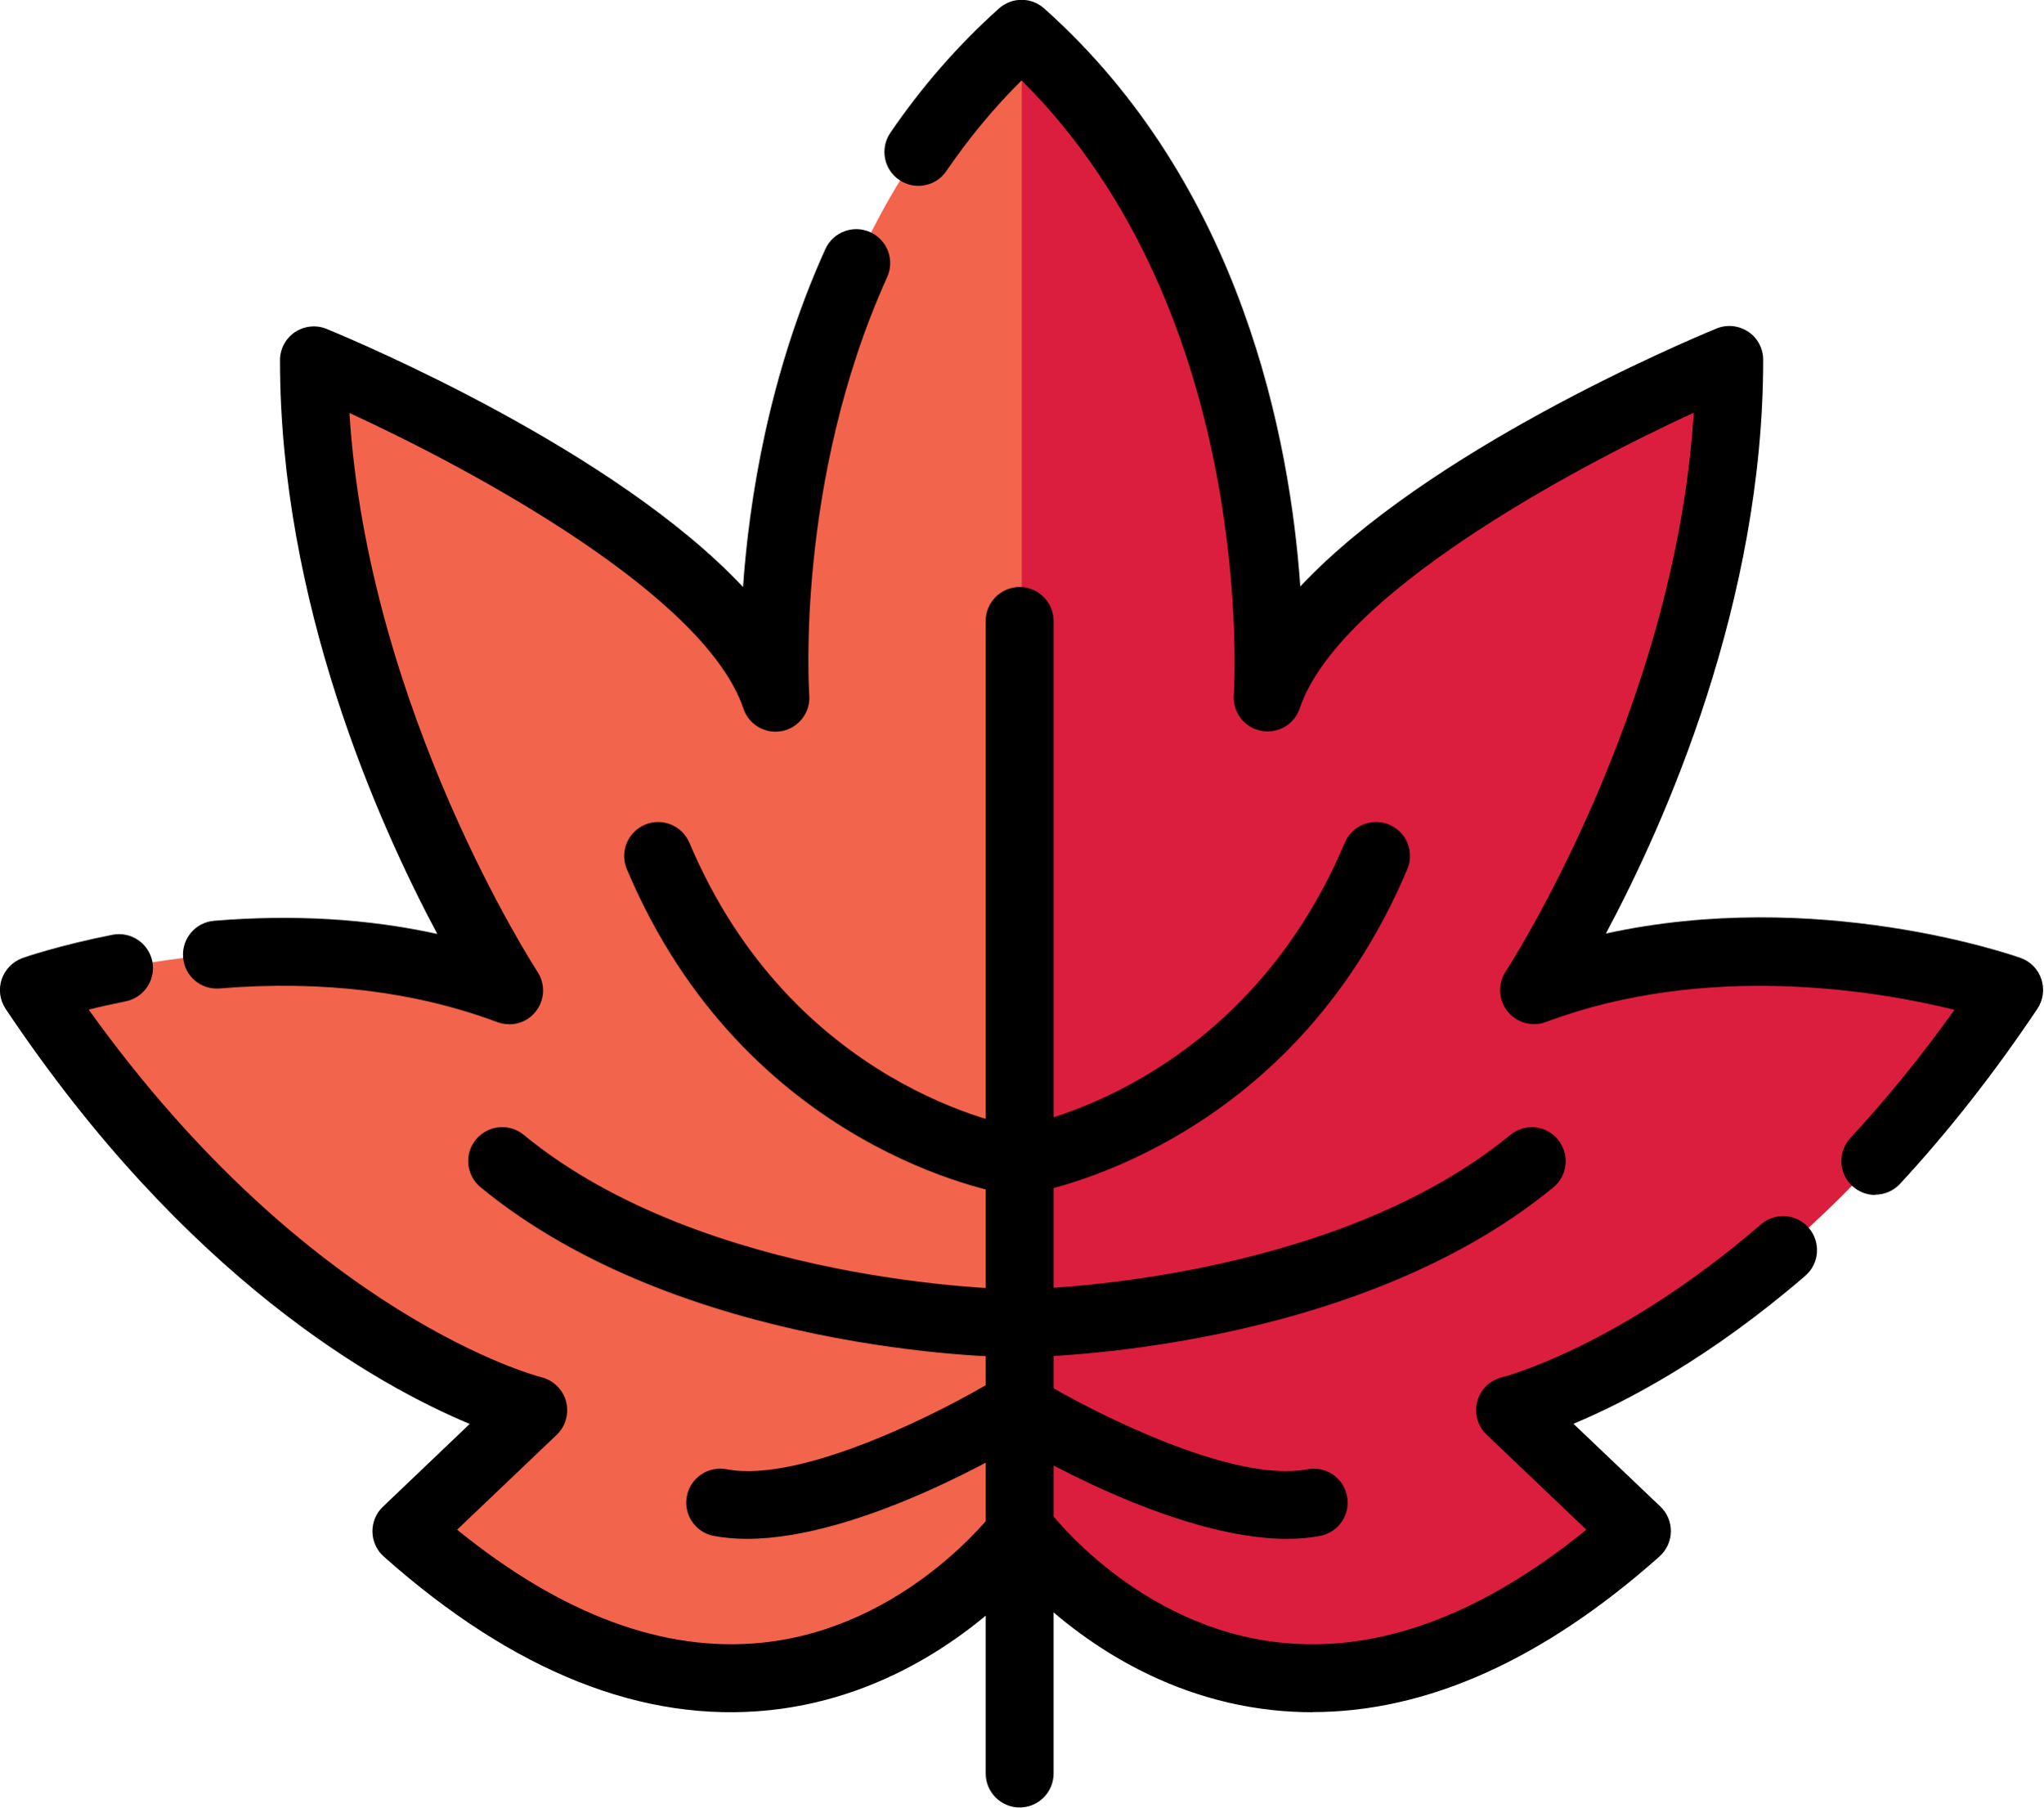
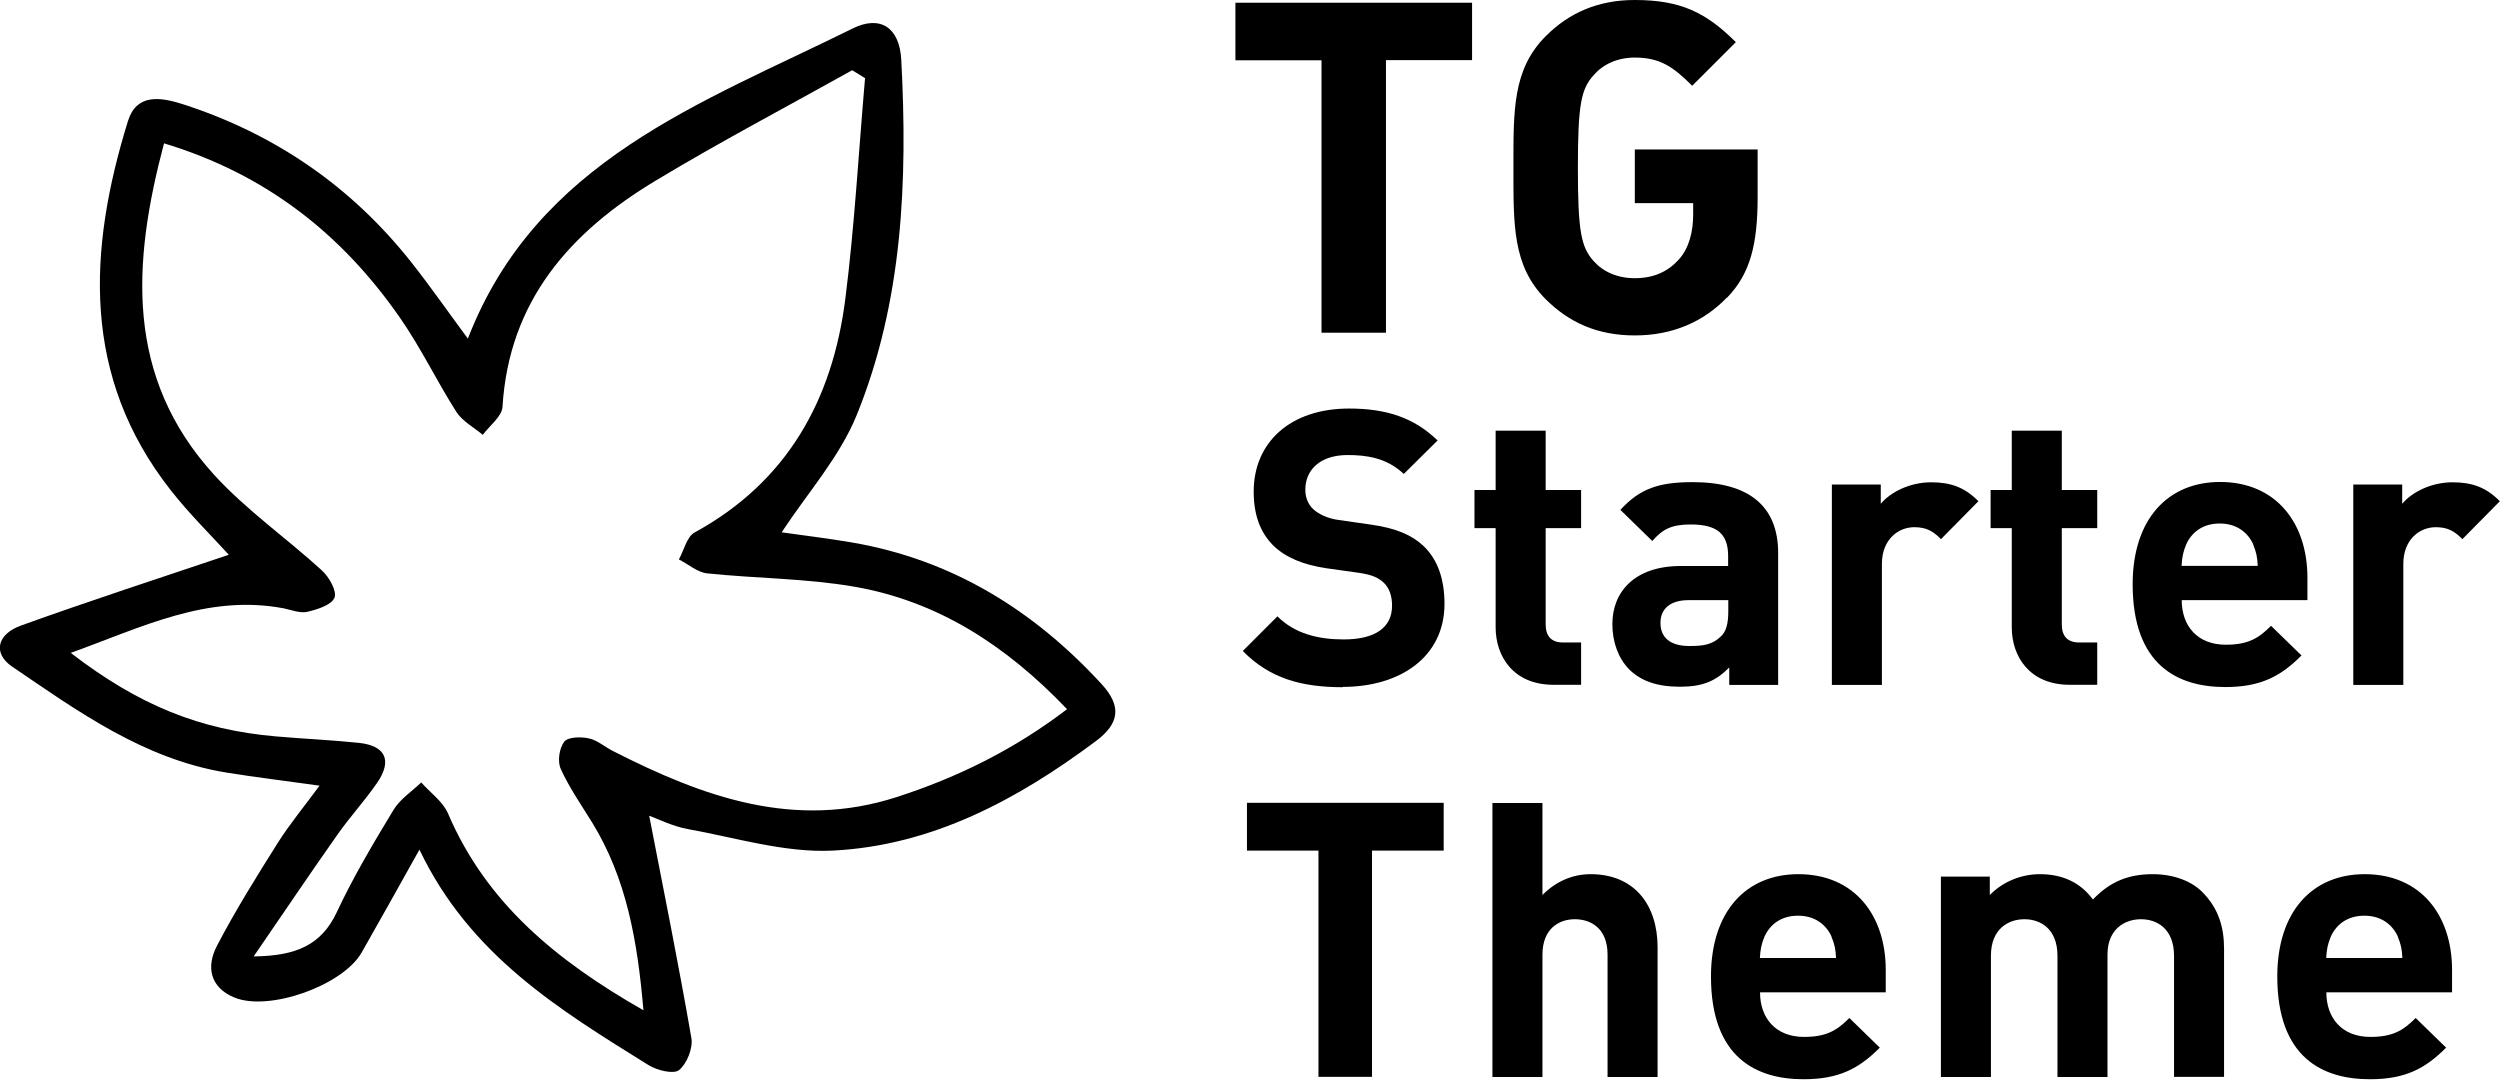
- <svg xmlns="http://www.w3.org/2000/svg" id="Layer_2" data-name="Layer 2" viewBox="0 0 147.42 130.4">
+ <svg xmlns="http://www.w3.org/2000/svg" id="Layer_2" data-name="Layer 2" viewBox="0 0 155.92 67.31">
  <defs>
    <style>
      .cls-1 {
-         fill: #dc1e3e;
-       }
- 
-       .cls-2 {
-         fill: #f2644b;
+         stroke-width: 0px;
      }
    </style>
  </defs>
  <g id="Layer_1-2" data-name="Layer 1">
    <g>
-       <path class="cls-2" d="m144.98,71.44s-17.57-6.24-34.29,0c0,0,14.09-21.39,14.09-45.46,0,0-29.15,12-33.31,24.35,0,0,2.24-30.05-17.75-47.88-19.99,17.83-17.75,47.88-17.75,47.88-4.16-12.34-33.31-24.35-33.31-24.35,0,24.07,14.09,45.46,14.09,45.46-16.72-6.24-34.29,0-34.29,0,17.27,25.85,36.03,30.31,36.03,30.31l-9.16,8.73c26.87,23.88,44.4-.02,44.4-.02,0,0,17.53,23.9,44.4.02l-9.16-8.73s18.76-4.46,36.03-30.31Z" />
-       <path class="cls-1" d="m144.98,71.44s-17.57-6.24-34.29,0c0,0,14.09-21.39,14.09-45.46,0,0-29.15,12-33.31,24.35,0,0,2.24-30.05-17.75-47.88v108s17.53,23.9,44.4.02l-9.16-8.73s18.76-4.46,36.03-30.31Z" />
-       <path d="m135.3,86.21c-.6,0-1.19-.22-1.66-.65-.99-.92-1.05-2.47-.13-3.46,2.61-2.82,5.13-5.92,7.51-9.25-5.61-1.38-17.86-3.46-29.48.88-.99.37-2.11.06-2.77-.77-.66-.83-.71-1.99-.13-2.87.13-.2,12.23-18.85,13.57-40.32-9.3,4.28-25.7,13.24-28.43,21.33-.39,1.17-1.58,1.86-2.8,1.62-1.21-.24-2.05-1.35-1.96-2.58.02-.28,1.77-27.39-15.31-44.34-1.99,1.97-3.81,4.17-5.43,6.54-.76,1.12-2.28,1.4-3.4.64-1.12-.76-1.4-2.28-.64-3.4,2.28-3.34,4.92-6.36,7.84-8.97.93-.83,2.33-.83,3.26,0,14.31,12.76,17.74,31.17,18.48,41.7,9.22-9.82,27.53-17.58,30.03-18.61.75-.31,1.61-.22,2.29.23.68.45,1.08,1.22,1.08,2.03,0,17.49-7.07,33.39-11.35,41.39,15.23-3.34,29.26,1.53,29.92,1.76.71.25,1.27.82,1.5,1.54.24.72.13,1.5-.29,2.13-3.08,4.6-6.41,8.85-9.91,12.63-.48.52-1.14.78-1.79.78Z" />
-       <path d="m94.7,123.53c-.95,0-1.89-.05-2.84-.15-8.92-.95-15.17-6.14-18.15-9.21-2.98,3.07-9.24,8.26-18.15,9.21-9.14.97-18.51-2.76-27.87-11.08-.51-.45-.81-1.1-.82-1.79-.01-.68.26-1.34.76-1.81l6.26-5.97c-6.65-2.77-20.47-10.47-33.48-29.94-.42-.63-.53-1.41-.29-2.13.24-.72.79-1.28,1.5-1.54.1-.04,2.56-.9,6.49-1.68,1.33-.26,2.61.6,2.88,1.92.26,1.33-.6,2.61-1.92,2.88-1,.2-1.9.4-2.67.6,15.9,22.2,32.48,26.48,32.65,26.52.87.21,1.56.88,1.79,1.75.23.86-.03,1.79-.67,2.4l-7.19,6.85c7.56,6.14,14.95,8.88,22.02,8.15,10.38-1.07,16.69-9.44,16.75-9.52.46-.62,1.19-.99,1.97-.99h0c.78,0,1.51.37,1.97,1,.06.08,6.37,8.44,16.75,9.51,7.07.74,14.46-2.01,22.02-8.15l-7.19-6.85c-.65-.62-.91-1.54-.68-2.41.23-.87.92-1.53,1.8-1.74.07-.02,8.33-2.11,18.67-11.03,1.02-.88,2.57-.77,3.45.26.88,1.02.77,2.57-.25,3.45-6.91,5.96-12.97,9.11-16.73,10.68l6.27,5.97c.5.47.77,1.13.76,1.81-.01.68-.31,1.33-.82,1.79-8.39,7.46-16.8,11.23-25.04,11.23Z" />
-       <path d="m36.74,73.89c-.29,0-.58-.05-.86-.15-5.94-2.22-12.68-3.03-20.03-2.43-1.37.11-2.53-.89-2.64-2.24-.11-1.35.89-2.53,2.24-2.64,5.71-.47,11.1-.15,16.1.95-4.27-8-11.35-23.9-11.35-41.39,0-.82.41-1.58,1.08-2.03.68-.45,1.54-.54,2.29-.23,2.5,1.03,20.83,8.79,30.04,18.62.44-6.26,1.85-15.34,5.94-24.38.56-1.23,2.01-1.78,3.24-1.22,1.23.56,1.78,2.01,1.22,3.24-6.68,14.77-5.63,30.02-5.62,30.17.09,1.23-.75,2.33-1.95,2.58-1.2.24-2.41-.45-2.8-1.62-2.73-8.09-19.13-17.05-28.43-21.33,1.34,21.51,13.44,40.12,13.57,40.32.58.88.53,2.04-.13,2.87-.47.6-1.18.92-1.91.92Z" />
-       <path d="m73.57,130.4c-1.35,0-2.45-1.1-2.45-2.45V44.8c0-1.35,1.1-2.45,2.45-2.45s2.45,1.1,2.45,2.45v83.15c0,1.35-1.1,2.45-2.45,2.45Z" />
-       <path d="m73.56,86.21c-1.18,0-2.23-.86-2.41-2.07-.21-1.33.7-2.58,2.03-2.8h0c.67-.11,16.39-2.86,23.85-20.54.52-1.24,1.96-1.83,3.21-1.3,1.25.52,1.83,1.96,1.3,3.21-8.55,20.26-26.82,23.35-27.59,23.47-.13.02-.26.03-.38.03Z" />
-       <path d="m73.71,97.91c-1.34,0-2.43-1.08-2.45-2.42-.01-1.35,1.07-2.46,2.42-2.47.22,0,22.15-.34,35.29-11.14,1.05-.86,2.59-.71,3.44.34.86,1.04.71,2.59-.33,3.44-14.49,11.92-37.39,12.25-38.36,12.26h-.02Z" />
-       <path d="m92.85,111.02c-8.17,0-18.99-6.43-20.31-7.23-1.15-.7-1.52-2.21-.82-3.36.7-1.15,2.21-1.52,3.36-.82,3.51,2.13,13.81,7.44,19.25,6.39,1.33-.25,2.61.61,2.86,1.94.26,1.33-.61,2.61-1.94,2.87-.77.15-1.58.21-2.41.21Z" />
-       <path d="m73.2,86.21c-.13,0-.25,0-.38-.03-.77-.12-19.05-3.21-27.59-23.47-.53-1.25.06-2.68,1.3-3.21,1.25-.53,2.68.06,3.21,1.3,7.46,17.67,23.18,20.43,23.85,20.54,1.33.22,2.24,1.47,2.02,2.8-.19,1.2-1.23,2.06-2.41,2.06Z" />
-       <path d="m73.05,97.91h-.02c-.97,0-23.87-.34-38.36-12.26-1.04-.86-1.19-2.4-.33-3.44.86-1.04,2.4-1.19,3.44-.34,13.14,10.81,35.07,11.14,35.29,11.14,1.35.01,2.44,1.12,2.42,2.47-.01,1.34-1.1,2.42-2.45,2.42Z" />
-       <path d="m53.91,111.02c-.84,0-1.64-.07-2.41-.21-1.33-.26-2.2-1.54-1.94-2.87.25-1.33,1.55-2.19,2.86-1.94,5.44,1.05,15.74-4.26,19.25-6.39,1.15-.7,2.66-.34,3.36.82.7,1.15.34,2.66-.82,3.36-1.32.8-12.14,7.23-20.31,7.23Z" />
+       <g>
+         <path class="cls-1" d="m83.75,42.86c-2.59,0-4.56-.55-6.24-2.26l2.16-2.16c1.08,1.08,2.54,1.44,4.13,1.44,1.97,0,3.02-.74,3.02-2.11,0-.6-.17-1.1-.53-1.44-.34-.31-.72-.48-1.51-.6l-2.06-.29c-1.46-.22-2.54-.67-3.31-1.42-.82-.82-1.22-1.92-1.22-3.36,0-3.05,2.26-5.18,5.95-5.18,2.35,0,4.06.58,5.52,1.99l-2.11,2.09c-1.08-1.03-2.38-1.18-3.5-1.18-1.78,0-2.64.98-2.64,2.16,0,.43.14.89.5,1.22.34.31.89.58,1.58.67l2.02.29c1.56.22,2.54.65,3.26,1.32.91.86,1.32,2.11,1.32,3.62,0,3.31-2.76,5.18-6.34,5.18Z" />
+         <path class="cls-1" d="m96.9,42.71c-2.54,0-3.62-1.8-3.62-3.58v-6.19h-1.32v-2.38h1.32v-3.7h3.12v3.7h2.21v2.38h-2.21v6c0,.72.34,1.13,1.08,1.13h1.13v2.64h-1.7Z" />
+         <path class="cls-1" d="m107.85,42.71v-1.08c-.84.84-1.63,1.2-3.07,1.2s-2.45-.36-3.19-1.1c-.67-.7-1.03-1.7-1.03-2.81,0-1.99,1.37-3.62,4.27-3.62h2.95v-.62c0-1.37-.67-1.97-2.33-1.97-1.2,0-1.75.29-2.4,1.03l-1.99-1.94c1.22-1.34,2.42-1.73,4.51-1.73,3.5,0,5.33,1.49,5.33,4.42v8.23h-3.05Zm-.07-5.28h-2.47c-1.13,0-1.75.53-1.75,1.42s.58,1.44,1.8,1.44c.86,0,1.42-.07,1.97-.6.34-.31.46-.82.46-1.58v-.67Z" />
+         <path class="cls-1" d="m121.05,33.62c-.48-.48-.89-.74-1.66-.74-.96,0-2.02.72-2.02,2.3v7.54h-3.12v-12.5h3.05v1.2c.6-.72,1.8-1.34,3.14-1.34,1.22,0,2.09.31,2.95,1.18l-2.35,2.38Z" />
+         <path class="cls-1" d="m129.09,42.71c-2.54,0-3.62-1.8-3.62-3.58v-6.19h-1.32v-2.38h1.32v-3.7h3.12v3.7h2.21v2.38h-2.21v6c0,.72.34,1.13,1.08,1.13h1.13v2.64h-1.7Z" />
+         <path class="cls-1" d="m136.07,37.43c0,1.61.98,2.78,2.74,2.78,1.37,0,2.04-.38,2.83-1.18l1.9,1.85c-1.27,1.27-2.5,1.97-4.75,1.97-2.95,0-5.78-1.34-5.78-6.41,0-4.08,2.21-6.38,5.45-6.38,3.48,0,5.45,2.54,5.45,5.98v1.39h-7.82Zm4.46-3.48c-.34-.74-1.03-1.3-2.09-1.3s-1.75.55-2.09,1.3c-.19.46-.26.79-.29,1.34h4.75c-.02-.55-.1-.89-.29-1.34Z" />
+         <path class="cls-1" d="m153.57,33.62c-.48-.48-.89-.74-1.66-.74-.96,0-2.02.72-2.02,2.3v7.54h-3.12v-12.5h3.05v1.2c.6-.72,1.8-1.34,3.14-1.34,1.22,0,2.09.31,2.95,1.18l-2.35,2.38Z" />
+       </g>
+       <g>
+         <path class="cls-1" d="m85.57,53.05v14.11h-3.34v-14.11h-4.46v-2.98h12.27v2.98h-4.46Z" />
+         <path class="cls-1" d="m100.26,67.17v-7.63c0-1.66-1.06-2.21-2.04-2.21s-2.02.58-2.02,2.21v7.63h-3.12v-17.09h3.12v5.74c.84-.86,1.9-1.3,3-1.3,2.74,0,4.18,1.92,4.18,4.56v8.09h-3.12Z" />
+         <path class="cls-1" d="m109.77,61.89c0,1.61.98,2.78,2.74,2.78,1.37,0,2.04-.38,2.83-1.18l1.9,1.85c-1.27,1.27-2.5,1.97-4.75,1.97-2.95,0-5.78-1.34-5.78-6.41,0-4.08,2.21-6.38,5.45-6.38,3.48,0,5.45,2.54,5.45,5.98v1.39h-7.82Zm4.46-3.48c-.34-.74-1.03-1.3-2.09-1.3s-1.75.55-2.09,1.3c-.19.46-.26.79-.29,1.34h4.75c-.02-.55-.1-.89-.29-1.34Z" />
+         <path class="cls-1" d="m135.59,67.17v-7.56c0-1.7-1.08-2.28-2.06-2.28s-2.09.58-2.09,2.21v7.63h-3.12v-7.56c0-1.7-1.08-2.28-2.06-2.28s-2.09.58-2.09,2.28v7.56h-3.12v-12.5h3.05v1.15c.82-.84,1.97-1.3,3.12-1.3,1.39,0,2.52.5,3.31,1.58,1.06-1.1,2.18-1.58,3.74-1.58,1.25,0,2.38.41,3.07,1.1,1.01,1.01,1.37,2.18,1.37,3.55v7.99h-3.12Z" />
+         <path class="cls-1" d="m145.09,61.89c0,1.61.98,2.78,2.74,2.78,1.37,0,2.04-.38,2.83-1.18l1.9,1.85c-1.27,1.27-2.5,1.97-4.75,1.97-2.95,0-5.78-1.34-5.78-6.41,0-4.08,2.21-6.38,5.45-6.38,3.48,0,5.45,2.54,5.45,5.98v1.39h-7.82Zm4.46-3.48c-.34-.74-1.03-1.3-2.09-1.3s-1.75.55-2.09,1.3c-.19.46-.26.79-.29,1.34h4.75c-.02-.55-.1-.89-.29-1.34Z" />
+       </g>
+       <path class="cls-1" d="m40.49,50.88c.9,4.64,1.83,9.24,2.63,13.86.11.63-.28,1.6-.77,2-.34.27-1.37.02-1.9-.31-5.55-3.45-11.15-6.85-14.29-13.44-1.32,2.36-2.45,4.39-3.6,6.41-1.17,2.06-5.79,3.71-7.95,2.81-1.54-.64-1.74-1.94-1.09-3.2,1.15-2.21,2.48-4.34,3.81-6.45.72-1.14,1.59-2.19,2.6-3.56-2.12-.3-3.98-.52-5.83-.82-5.12-.84-9.21-3.79-13.35-6.61-1.2-.82-.95-2.02.57-2.56,4.28-1.54,8.61-2.95,12.95-4.41-1.07-1.18-2.44-2.52-3.61-4.01-5.59-7.11-5.17-14.99-2.68-23.04.54-1.74,2.05-1.49,3.43-1.05,5.75,1.86,10.52,5.14,14.26,9.88,1.19,1.51,2.29,3.09,3.51,4.74,4.29-11.1,14.59-14.68,23.99-19.34,1.73-.86,2.93-.07,3.04,1.94.4,7.55.1,15.08-2.78,22.17-1.07,2.63-3.08,4.87-4.68,7.31,1.32.19,2.85.37,4.37.63,6.25,1.07,11.33,4.21,15.58,8.83,1.28,1.39,1.11,2.47-.35,3.56-4.9,3.66-10.23,6.52-16.41,6.83-2.98.15-6.03-.8-9.03-1.34-.95-.17-1.86-.63-2.41-.83ZM53.96,4.88c-.27-.17-.54-.33-.81-.5-4.08,2.28-8.23,4.46-12.23,6.87-5.34,3.2-9.18,7.5-9.58,14.13-.04.6-.8,1.16-1.23,1.74-.56-.47-1.26-.84-1.64-1.42-1.23-1.93-2.22-4.01-3.53-5.89-3.61-5.2-8.35-8.95-14.71-10.87-1.98,7.46-2.44,14.57,3.13,20.68,2.01,2.2,4.51,3.94,6.72,5.96.45.41.95,1.3.78,1.7-.19.46-1.07.73-1.7.88-.45.1-.98-.12-1.47-.22-4.77-.9-8.86,1.19-13.28,2.78,4.27,3.28,8.06,4.8,12.82,5.21,1.71.15,3.43.22,5.14.4,1.67.17,2.11,1.09,1.16,2.48-.77,1.12-1.7,2.13-2.48,3.24-1.7,2.41-3.34,4.85-5.23,7.6,2.67-.03,4.23-.72,5.19-2.77,1.03-2.2,2.28-4.3,3.54-6.38.41-.67,1.14-1.14,1.72-1.7.57.64,1.35,1.19,1.67,1.93,2.4,5.62,6.8,9.2,12.19,12.28-.37-4.32-1.05-8.22-3.21-11.73-.68-1.1-1.42-2.16-1.95-3.33-.21-.46-.09-1.29.22-1.69.23-.3,1.04-.32,1.53-.21.54.11,1,.54,1.51.79,5.59,2.85,11.3,4.94,17.7,2.87,3.81-1.23,7.33-2.97,10.62-5.48-3.85-4.03-8.1-6.74-13.27-7.64-3.01-.52-6.12-.51-9.17-.83-.61-.06-1.18-.57-1.77-.87.32-.57.49-1.41.98-1.68,5.78-3.16,8.6-8.26,9.4-14.56.58-4.57.83-9.17,1.23-13.76Z" />
+       <g>
+         <path class="cls-1" d="m86.44,3.76v16.99h-4.02V3.76h-5.37V.17h14.76v3.58h-5.37Z" />
+         <path class="cls-1" d="m107.71,18.55c-1.47,1.53-3.41,2.37-5.75,2.37s-4.1-.81-5.55-2.25c-2.08-2.08-2.02-4.65-2.02-8.21s-.06-6.13,2.02-8.21c1.44-1.44,3.24-2.25,5.55-2.25,2.86,0,4.45.78,6.3,2.63l-2.72,2.72c-1.16-1.16-1.99-1.76-3.58-1.76-1.1,0-1.99.43-2.57,1.1-.78.87-.98,1.82-.98,5.78s.2,4.94.98,5.81c.58.66,1.47,1.07,2.57,1.07,1.21,0,2.08-.43,2.74-1.16.66-.72.9-1.79.9-2.8v-.72h-3.64v-3.35h7.66v2.95c0,2.98-.46,4.8-1.91,6.3Z" />
+       </g>
    </g>
  </g>
</svg>
